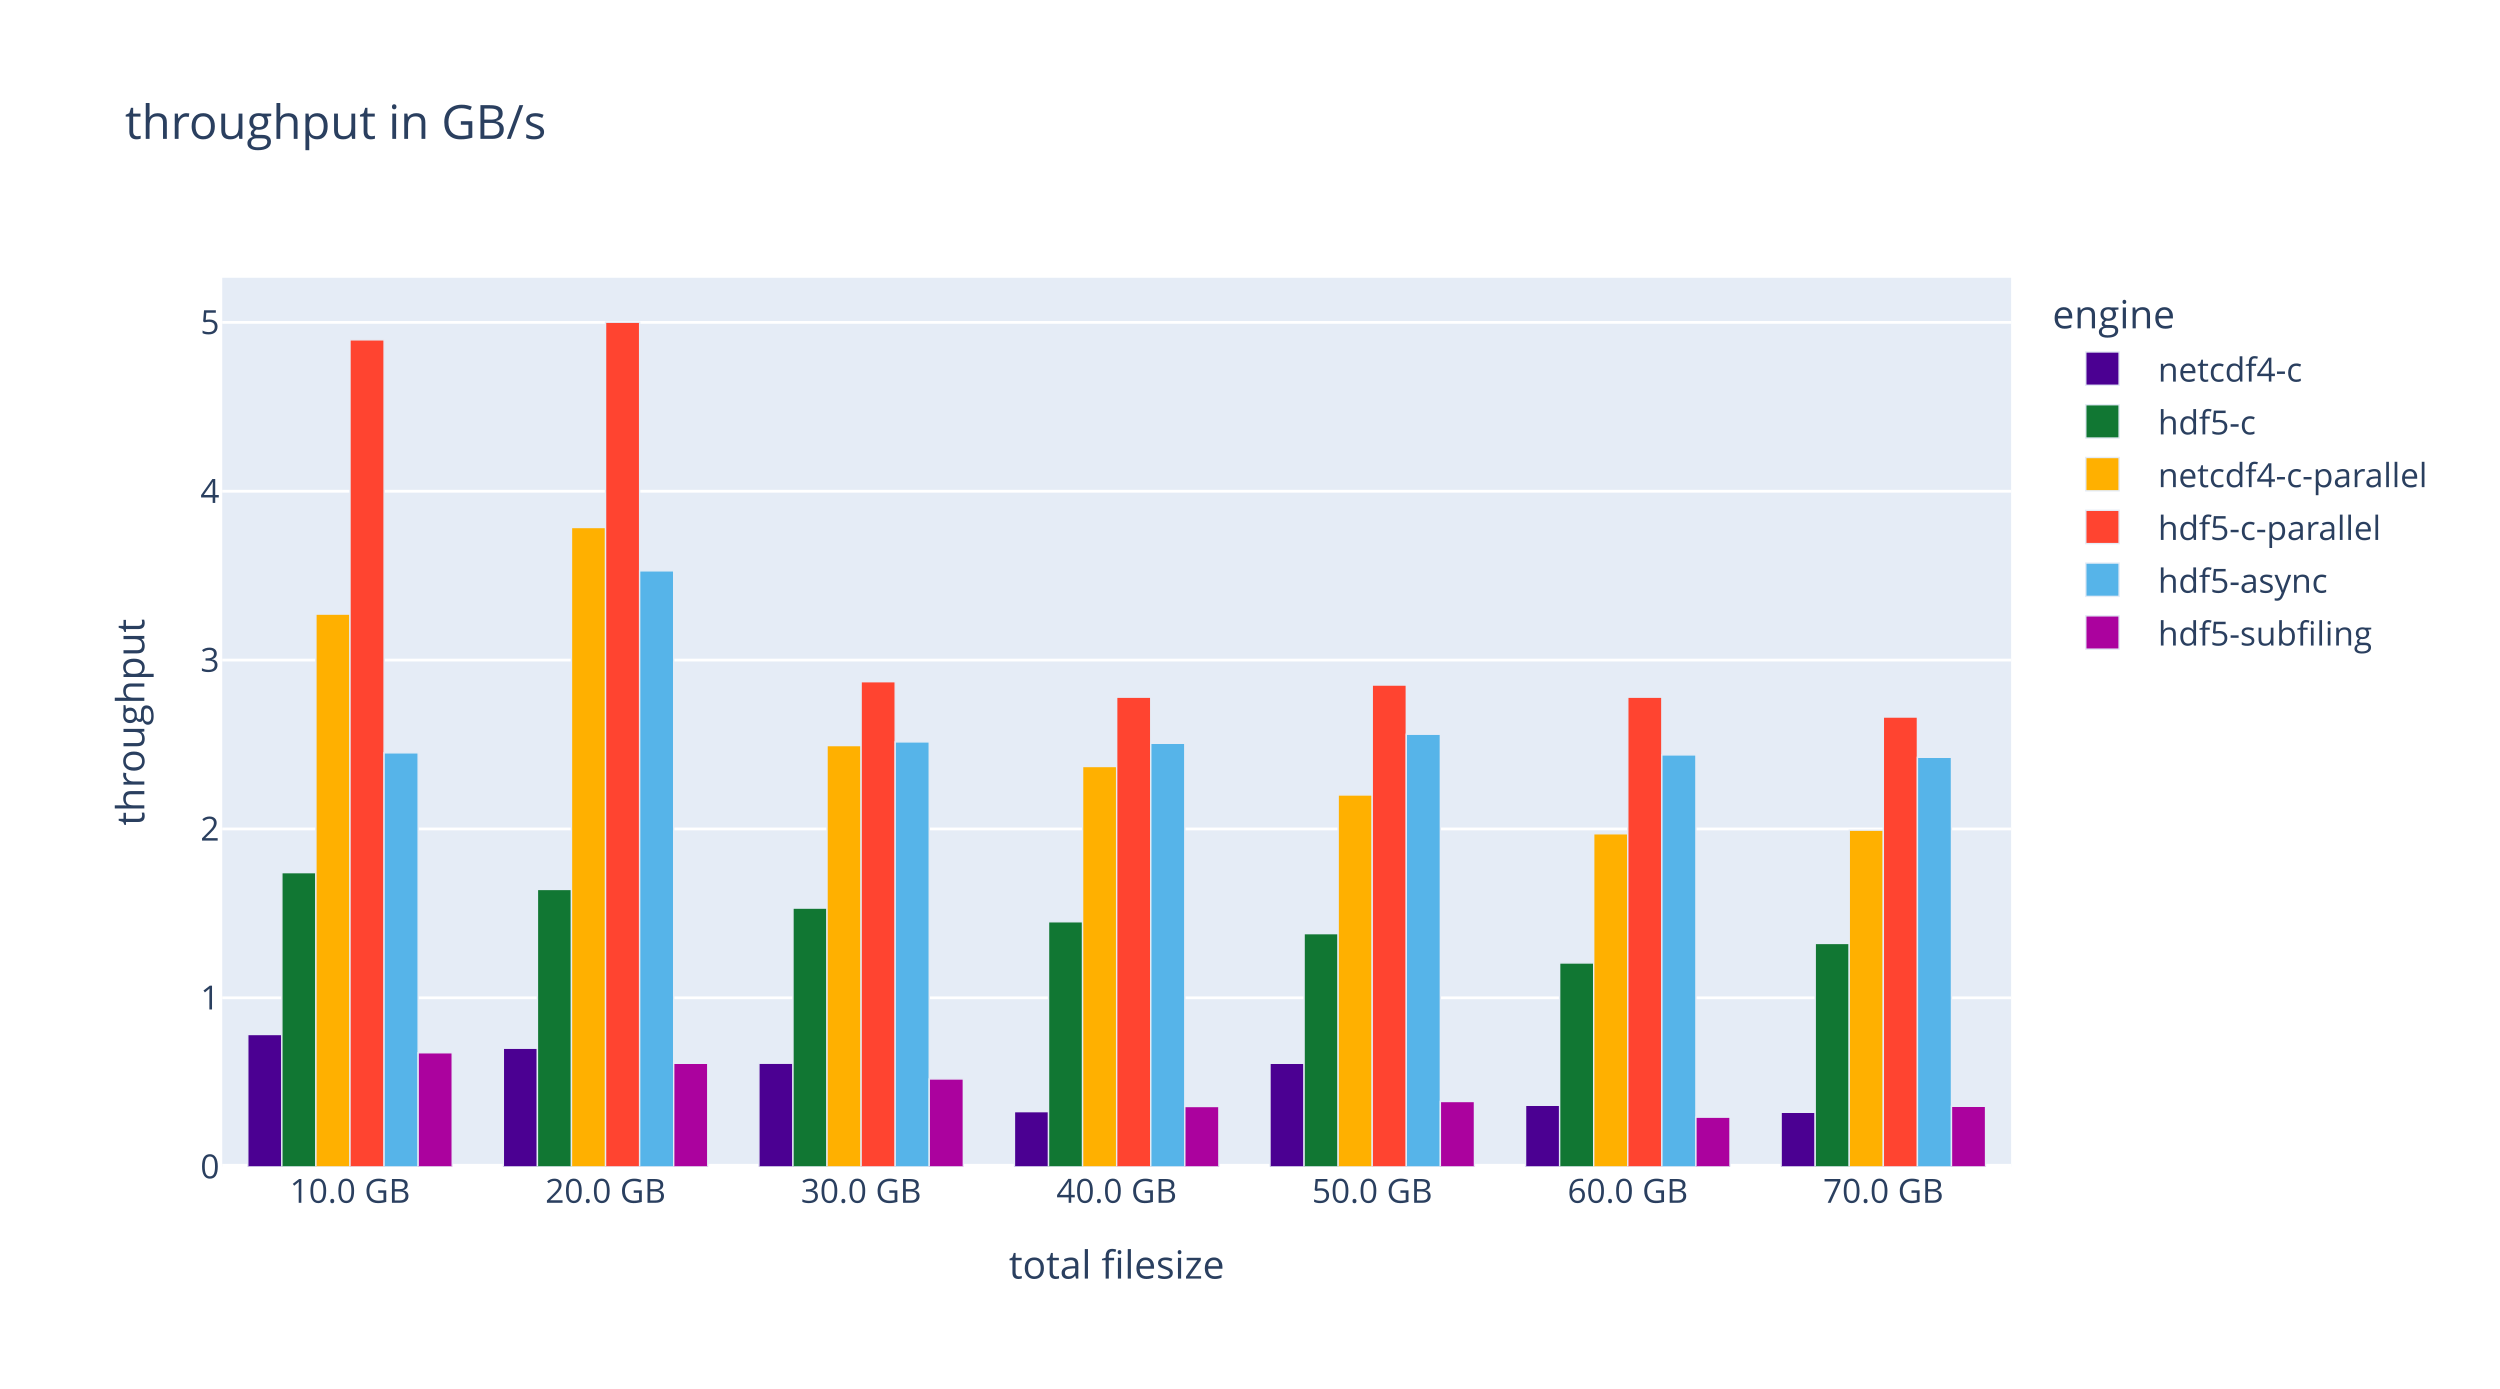
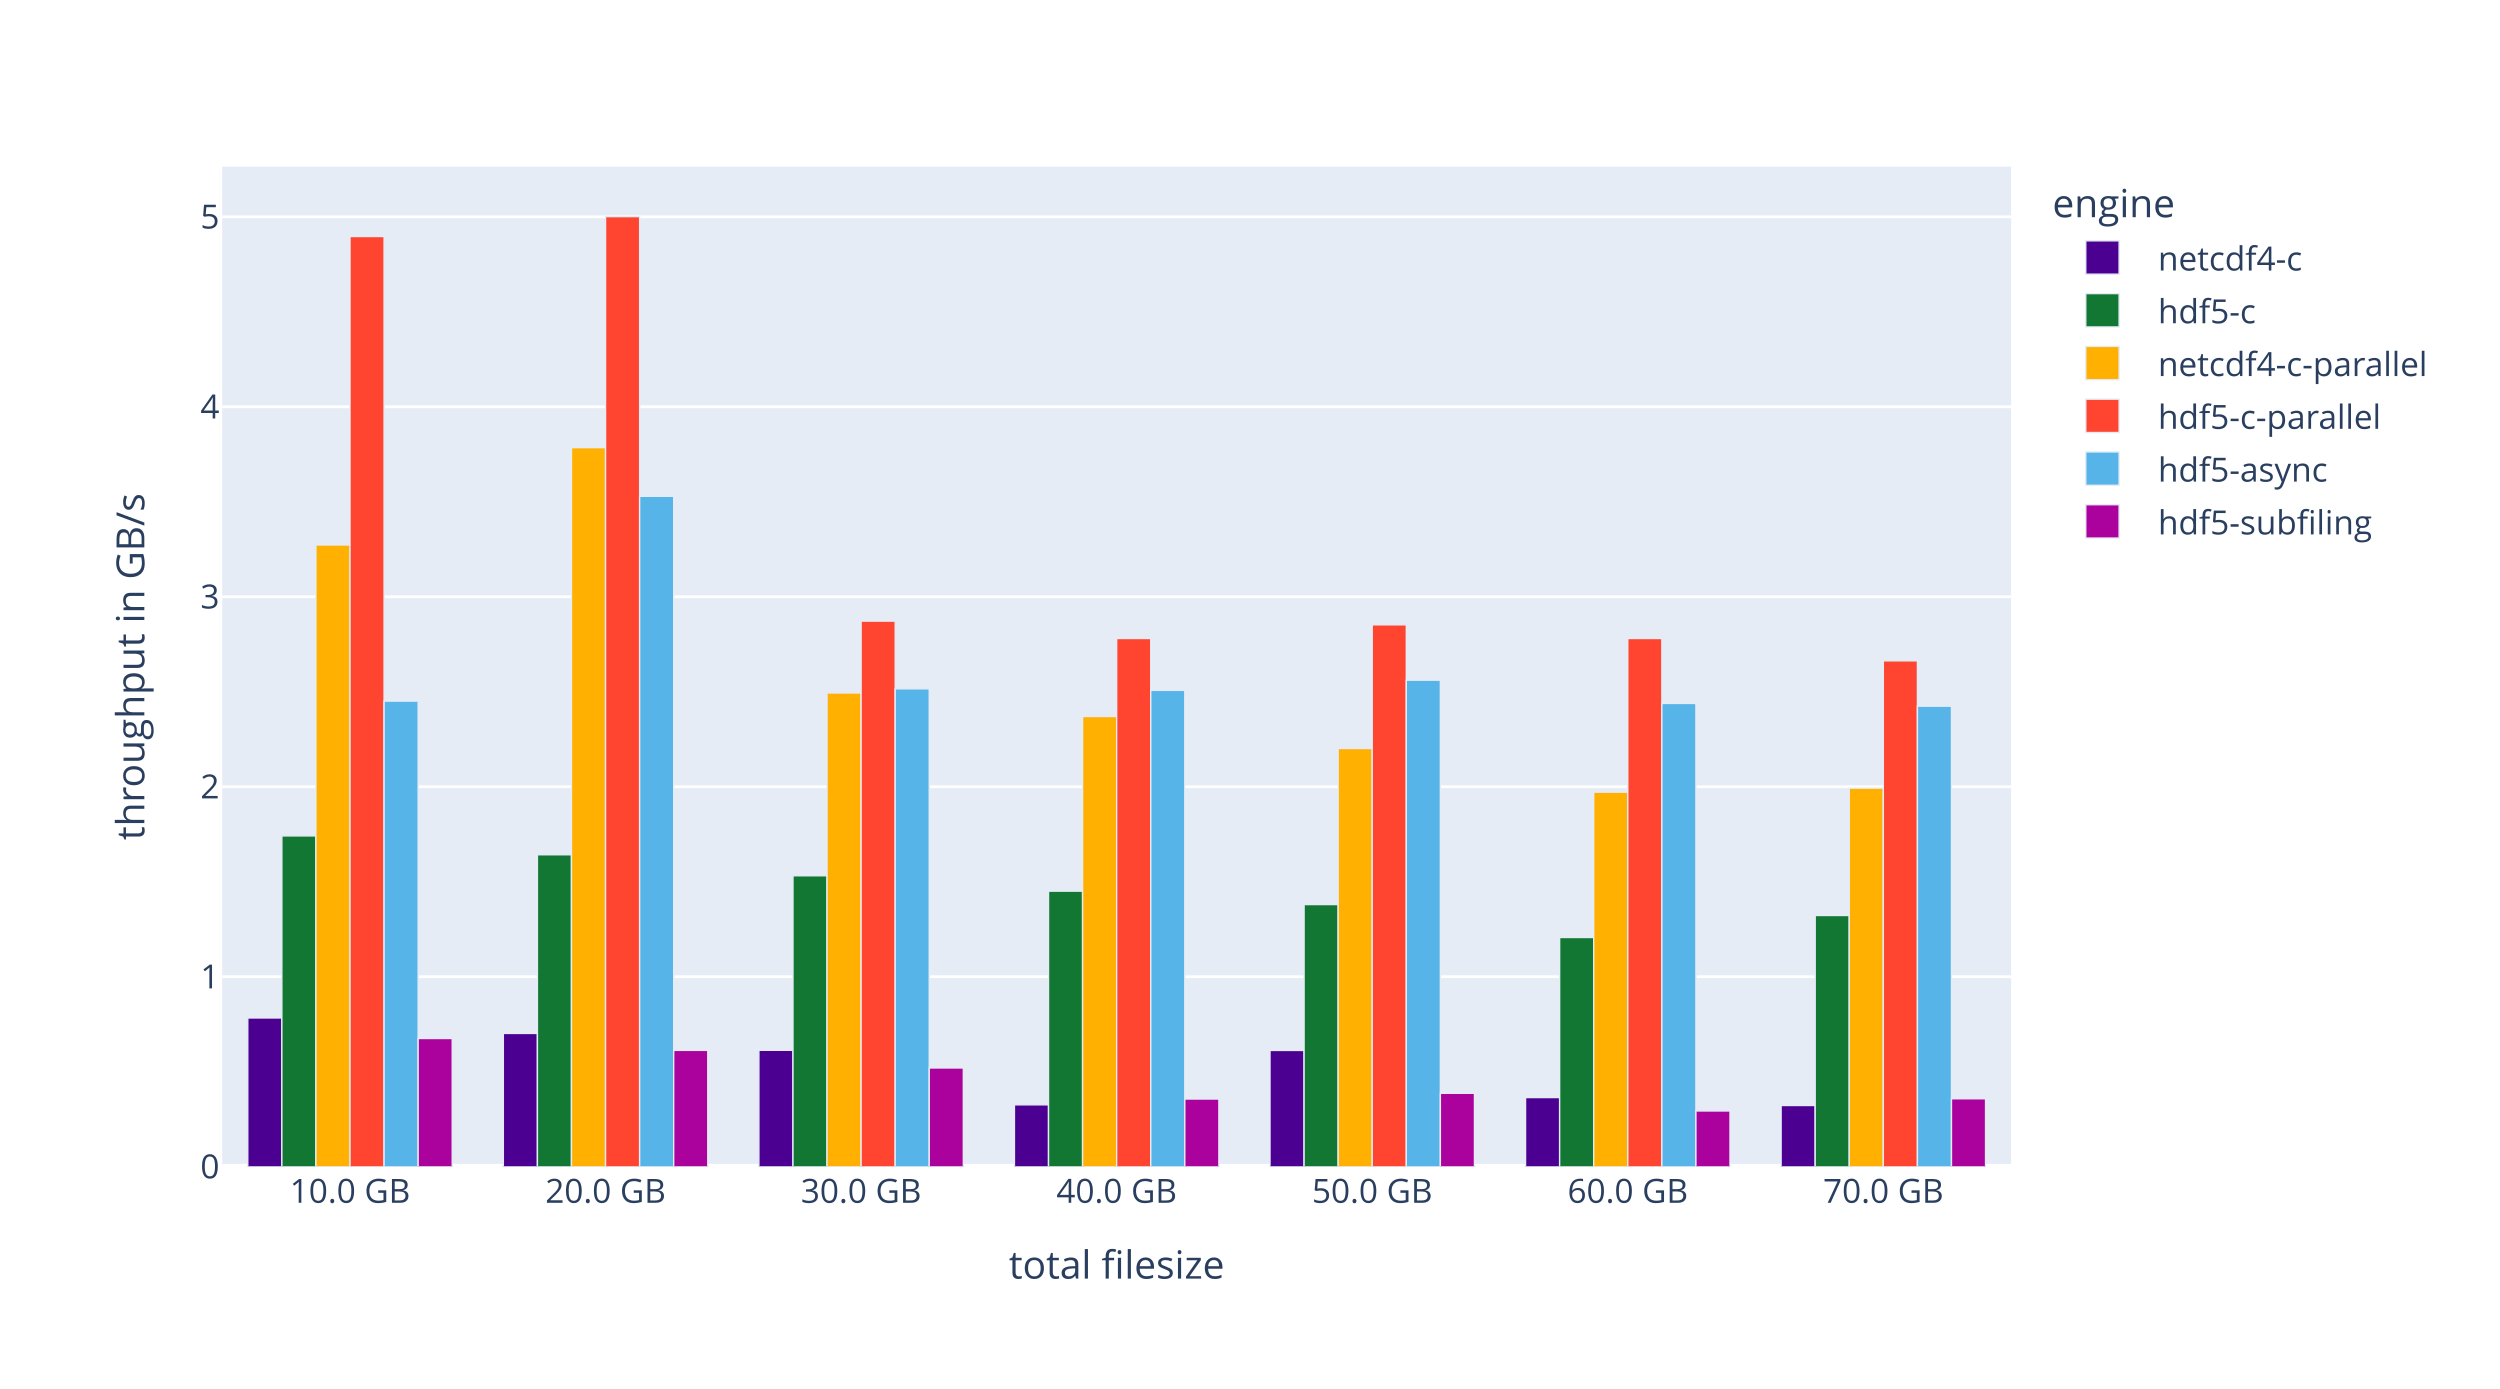
<svg xmlns="http://www.w3.org/2000/svg" class="main-svg" width="900" height="500" style="" viewBox="0 0 900 500">
  <rect x="0" y="0" width="900" height="500" style="fill: rgb(255, 255, 255); fill-opacity: 1;" />
-   <defs id="defs-0d712e">
+   <defs id="defs-97777e">
    <g class="clips">
-       <clipPath id="clip0d712exyplot" class="plotclip">
-         <rect width="644" height="320" />
+       <clipPath id="clip97777exyplot" class="plotclip">
+         <rect width="644" height="360" />
      </clipPath>
-       <clipPath class="axesclip" id="clip0d712ex">
+       <clipPath class="axesclip" id="clip97777ex">
        <rect x="80" y="0" width="644" height="500" />
      </clipPath>
-       <clipPath class="axesclip" id="clip0d712ey">
-         <rect x="0" y="100" width="900" height="320" />
+       <clipPath class="axesclip" id="clip97777ey">
+         <rect x="0" y="60" width="900" height="360" />
      </clipPath>
-       <clipPath class="axesclip" id="clip0d712exy">
-         <rect x="80" y="100" width="644" height="320" />
+       <clipPath class="axesclip" id="clip97777exy">
+         <rect x="80" y="60" width="644" height="360" />
      </clipPath>
    </g>
    <g class="gradients" />
    <g class="patterns" />
  </defs>
  <g class="bglayer">
-     <rect class="bg" x="80" y="100" width="644" height="320" style="fill: rgb(229, 236, 246); fill-opacity: 1; stroke-width: 0;" />
+     <rect class="bg" x="80" y="60" width="644" height="360" style="fill: rgb(229, 236, 246); fill-opacity: 1; stroke-width: 0;" />
  </g>
  <g class="layer-below">
    <g class="imagelayer" />
    <g class="shapelayer" />
  </g>
  <g class="cartesianlayer">
    <g class="subplot xy">
      <g class="layer-subplot">
        <g class="shapelayer" />
        <g class="imagelayer" />
      </g>
      <g class="minor-gridlayer">
        <g class="x" />
        <g class="y" />
      </g>
      <g class="gridlayer">
        <g class="x" />
        <g class="y">
-           <path class="ygrid crisp" transform="translate(0,359.21)" d="M80,0h644" style="stroke: rgb(255, 255, 255); stroke-opacity: 1; stroke-width: 1px;" />
-           <path class="ygrid crisp" transform="translate(0,298.42)" d="M80,0h644" style="stroke: rgb(255, 255, 255); stroke-opacity: 1; stroke-width: 1px;" />
-           <path class="ygrid crisp" transform="translate(0,237.63)" d="M80,0h644" style="stroke: rgb(255, 255, 255); stroke-opacity: 1; stroke-width: 1px;" />
-           <path class="ygrid crisp" transform="translate(0,176.85)" d="M80,0h644" style="stroke: rgb(255, 255, 255); stroke-opacity: 1; stroke-width: 1px;" />
-           <path class="ygrid crisp" transform="translate(0,116.06)" d="M80,0h644" style="stroke: rgb(255, 255, 255); stroke-opacity: 1; stroke-width: 1px;" />
+           <path class="ygrid crisp" transform="translate(0,351.61)" d="M80,0h644" style="stroke: rgb(255, 255, 255); stroke-opacity: 1; stroke-width: 1px;" />
+           <path class="ygrid crisp" transform="translate(0,283.23)" d="M80,0h644" style="stroke: rgb(255, 255, 255); stroke-opacity: 1; stroke-width: 1px;" />
+           <path class="ygrid crisp" transform="translate(0,214.84)" d="M80,0h644" style="stroke: rgb(255, 255, 255); stroke-opacity: 1; stroke-width: 1px;" />
+           <path class="ygrid crisp" transform="translate(0,146.45)" d="M80,0h644" style="stroke: rgb(255, 255, 255); stroke-opacity: 1; stroke-width: 1px;" />
+           <path class="ygrid crisp" transform="translate(0,78.06)" d="M80,0h644" style="stroke: rgb(255, 255, 255); stroke-opacity: 1; stroke-width: 1px;" />
        </g>
      </g>
      <g class="zerolinelayer">
        <path class="yzl zl crisp" transform="translate(0,420)" d="M80,0h644" style="stroke: rgb(255, 255, 255); stroke-opacity: 1; stroke-width: 2px;" />
      </g>
      <g class="layer-between">
        <g class="shapelayer" />
        <g class="imagelayer" />
      </g>
      <path class="xlines-below" />
      <path class="ylines-below" />
      <g class="overlines-below" />
      <g class="xaxislayer-below" />
      <g class="yaxislayer-below" />
      <g class="overaxes-below" />
      <g class="overplot">
-         <g class="xy" transform="translate(80,100)" clip-path="url(#clip0d712exyplot)">
+         <g class="xy" transform="translate(80,60)" clip-path="url(#clip97777exyplot)">
          <g class="barlayer mlayer">
            <g class="trace bars" style="opacity: 1;">
              <g class="points">
                <g class="point">
-                   <path d="M9.2,320V272.42H21.47V320Z" style="vector-effect: none; opacity: 1; stroke-width: 0.5px; fill: rgb(75, 0, 146); fill-opacity: 1; stroke: rgb(229, 236, 246); stroke-opacity: 1;" />
-                 </g>
-                 <g class="point">
-                   <path d="M101.2,320V277.37H113.47V320Z" style="vector-effect: none; opacity: 1; stroke-width: 0.5px; fill: rgb(75, 0, 146); fill-opacity: 1; stroke: rgb(229, 236, 246); stroke-opacity: 1;" />
-                 </g>
-                 <g class="point">
-                   <path d="M193.2,320V282.77H205.47V320Z" style="vector-effect: none; opacity: 1; stroke-width: 0.5px; fill: rgb(75, 0, 146); fill-opacity: 1; stroke: rgb(229, 236, 246); stroke-opacity: 1;" />
-                 </g>
-                 <g class="point">
-                   <path d="M285.2,320V300.2H297.47V320Z" style="vector-effect: none; opacity: 1; stroke-width: 0.5px; fill: rgb(75, 0, 146); fill-opacity: 1; stroke: rgb(229, 236, 246); stroke-opacity: 1;" />
-                 </g>
-                 <g class="point">
-                   <path d="M377.2,320V282.8H389.47V320Z" style="vector-effect: none; opacity: 1; stroke-width: 0.5px; fill: rgb(75, 0, 146); fill-opacity: 1; stroke: rgb(229, 236, 246); stroke-opacity: 1;" />
-                 </g>
-                 <g class="point">
-                   <path d="M469.2,320V297.9H481.47V320Z" style="vector-effect: none; opacity: 1; stroke-width: 0.5px; fill: rgb(75, 0, 146); fill-opacity: 1; stroke: rgb(229, 236, 246); stroke-opacity: 1;" />
-                 </g>
-                 <g class="point">
-                   <path d="M561.2,320V300.43H573.47V320Z" style="vector-effect: none; opacity: 1; stroke-width: 0.5px; fill: rgb(75, 0, 146); fill-opacity: 1; stroke: rgb(229, 236, 246); stroke-opacity: 1;" />
-                 </g>
-               </g>
-             </g>
-             <g class="trace bars" style="opacity: 1;">
-               <g class="points">
-                 <g class="point">
-                   <path d="M21.47,320V214.15H33.73V320Z" style="vector-effect: none; opacity: 1; stroke-width: 0.5px; fill: rgb(17, 119, 51); fill-opacity: 1; stroke: rgb(229, 236, 246); stroke-opacity: 1;" />
-                 </g>
-                 <g class="point">
-                   <path d="M113.47,320V220.2H125.73V320Z" style="vector-effect: none; opacity: 1; stroke-width: 0.5px; fill: rgb(17, 119, 51); fill-opacity: 1; stroke: rgb(229, 236, 246); stroke-opacity: 1;" />
-                 </g>
-                 <g class="point">
-                   <path d="M205.47,320V226.91H217.73V320Z" style="vector-effect: none; opacity: 1; stroke-width: 0.5px; fill: rgb(17, 119, 51); fill-opacity: 1; stroke: rgb(229, 236, 246); stroke-opacity: 1;" />
-                 </g>
-                 <g class="point">
-                   <path d="M297.47,320V231.83H309.73V320Z" style="vector-effect: none; opacity: 1; stroke-width: 0.5px; fill: rgb(17, 119, 51); fill-opacity: 1; stroke: rgb(229, 236, 246); stroke-opacity: 1;" />
-                 </g>
-                 <g class="point">
-                   <path d="M389.47,320V236.12H401.73V320Z" style="vector-effect: none; opacity: 1; stroke-width: 0.5px; fill: rgb(17, 119, 51); fill-opacity: 1; stroke: rgb(229, 236, 246); stroke-opacity: 1;" />
-                 </g>
-                 <g class="point">
-                   <path d="M481.47,320V246.66H493.73V320Z" style="vector-effect: none; opacity: 1; stroke-width: 0.5px; fill: rgb(17, 119, 51); fill-opacity: 1; stroke: rgb(229, 236, 246); stroke-opacity: 1;" />
-                 </g>
-                 <g class="point">
-                   <path d="M573.47,320V239.63H585.73V320Z" style="vector-effect: none; opacity: 1; stroke-width: 0.5px; fill: rgb(17, 119, 51); fill-opacity: 1; stroke: rgb(229, 236, 246); stroke-opacity: 1;" />
-                 </g>
-               </g>
-             </g>
-             <g class="trace bars" style="opacity: 1;">
-               <g class="points">
-                 <g class="point">
-                   <path d="M33.73,320V121.07H46V320Z" style="vector-effect: none; opacity: 1; stroke-width: 0.5px; fill: rgb(255, 176, 0); fill-opacity: 1; stroke: rgb(229, 236, 246); stroke-opacity: 1;" />
-                 </g>
-                 <g class="point">
-                   <path d="M125.73,320V89.91H138V320Z" style="vector-effect: none; opacity: 1; stroke-width: 0.5px; fill: rgb(255, 176, 0); fill-opacity: 1; stroke: rgb(229, 236, 246); stroke-opacity: 1;" />
-                 </g>
-                 <g class="point">
-                   <path d="M217.73,320V168.41H230V320Z" style="vector-effect: none; opacity: 1; stroke-width: 0.5px; fill: rgb(255, 176, 0); fill-opacity: 1; stroke: rgb(229, 236, 246); stroke-opacity: 1;" />
-                 </g>
-                 <g class="point">
-                   <path d="M309.73,320V175.94H322V320Z" style="vector-effect: none; opacity: 1; stroke-width: 0.5px; fill: rgb(255, 176, 0); fill-opacity: 1; stroke: rgb(229, 236, 246); stroke-opacity: 1;" />
-                 </g>
-                 <g class="point">
-                   <path d="M401.73,320V186.18H414V320Z" style="vector-effect: none; opacity: 1; stroke-width: 0.5px; fill: rgb(255, 176, 0); fill-opacity: 1; stroke: rgb(229, 236, 246); stroke-opacity: 1;" />
-                 </g>
-                 <g class="point">
-                   <path d="M493.73,320V200.15H506V320Z" style="vector-effect: none; opacity: 1; stroke-width: 0.5px; fill: rgb(255, 176, 0); fill-opacity: 1; stroke: rgb(229, 236, 246); stroke-opacity: 1;" />
-                 </g>
-                 <g class="point">
-                   <path d="M585.73,320V198.87H598V320Z" style="vector-effect: none; opacity: 1; stroke-width: 0.5px; fill: rgb(255, 176, 0); fill-opacity: 1; stroke: rgb(229, 236, 246); stroke-opacity: 1;" />
-                 </g>
-               </g>
-             </g>
-             <g class="trace bars" style="opacity: 1;">
-               <g class="points">
-                 <g class="point">
-                   <path d="M46,320V22.33H58.27V320Z" style="vector-effect: none; opacity: 1; stroke-width: 0.5px; fill: rgb(255, 68, 48); fill-opacity: 1; stroke: rgb(229, 236, 246); stroke-opacity: 1;" />
-                 </g>
-                 <g class="point">
-                   <path d="M138,320V16H150.27V320Z" style="vector-effect: none; opacity: 1; stroke-width: 0.5px; fill: rgb(255, 68, 48); fill-opacity: 1; stroke: rgb(229, 236, 246); stroke-opacity: 1;" />
-                 </g>
-                 <g class="point">
-                   <path d="M230,320V145.42H242.27V320Z" style="vector-effect: none; opacity: 1; stroke-width: 0.5px; fill: rgb(255, 68, 48); fill-opacity: 1; stroke: rgb(229, 236, 246); stroke-opacity: 1;" />
-                 </g>
-                 <g class="point">
-                   <path d="M322,320V150.99H334.27V320Z" style="vector-effect: none; opacity: 1; stroke-width: 0.5px; fill: rgb(255, 68, 48); fill-opacity: 1; stroke: rgb(229, 236, 246); stroke-opacity: 1;" />
-                 </g>
-                 <g class="point">
-                   <path d="M414,320V146.62H426.27V320Z" style="vector-effect: none; opacity: 1; stroke-width: 0.5px; fill: rgb(255, 68, 48); fill-opacity: 1; stroke: rgb(229, 236, 246); stroke-opacity: 1;" />
-                 </g>
-                 <g class="point">
-                   <path d="M506,320V150.99H518.27V320Z" style="vector-effect: none; opacity: 1; stroke-width: 0.5px; fill: rgb(255, 68, 48); fill-opacity: 1; stroke: rgb(229, 236, 246); stroke-opacity: 1;" />
-                 </g>
-                 <g class="point">
-                   <path d="M598,320V158.13H610.27V320Z" style="vector-effect: none; opacity: 1; stroke-width: 0.5px; fill: rgb(255, 68, 48); fill-opacity: 1; stroke: rgb(229, 236, 246); stroke-opacity: 1;" />
-                 </g>
-               </g>
-             </g>
-             <g class="trace bars" style="opacity: 1;">
-               <g class="points">
-                 <g class="point">
-                   <path d="M58.27,320V171.01H70.53V320Z" style="vector-effect: none; opacity: 1; stroke-width: 0.5px; fill: rgb(86, 180, 233); fill-opacity: 1; stroke: rgb(229, 236, 246); stroke-opacity: 1;" />
-                 </g>
-                 <g class="point">
-                   <path d="M150.27,320V105.5H162.53V320Z" style="vector-effect: none; opacity: 1; stroke-width: 0.5px; fill: rgb(86, 180, 233); fill-opacity: 1; stroke: rgb(229, 236, 246); stroke-opacity: 1;" />
-                 </g>
-                 <g class="point">
-                   <path d="M242.27,320V167.09H254.53V320Z" style="vector-effect: none; opacity: 1; stroke-width: 0.5px; fill: rgb(86, 180, 233); fill-opacity: 1; stroke: rgb(229, 236, 246); stroke-opacity: 1;" />
-                 </g>
-                 <g class="point">
-                   <path d="M334.27,320V167.59H346.53V320Z" style="vector-effect: none; opacity: 1; stroke-width: 0.5px; fill: rgb(86, 180, 233); fill-opacity: 1; stroke: rgb(229, 236, 246); stroke-opacity: 1;" />
-                 </g>
-                 <g class="point">
-                   <path d="M426.27,320V164.33H438.53V320Z" style="vector-effect: none; opacity: 1; stroke-width: 0.5px; fill: rgb(86, 180, 233); fill-opacity: 1; stroke: rgb(229, 236, 246); stroke-opacity: 1;" />
-                 </g>
-                 <g class="point">
-                   <path d="M518.27,320V171.77H530.53V320Z" style="vector-effect: none; opacity: 1; stroke-width: 0.5px; fill: rgb(86, 180, 233); fill-opacity: 1; stroke: rgb(229, 236, 246); stroke-opacity: 1;" />
-                 </g>
-                 <g class="point">
-                   <path d="M610.27,320V172.64H622.53V320Z" style="vector-effect: none; opacity: 1; stroke-width: 0.5px; fill: rgb(86, 180, 233); fill-opacity: 1; stroke: rgb(229, 236, 246); stroke-opacity: 1;" />
-                 </g>
-               </g>
-             </g>
-             <g class="trace bars" style="opacity: 1;">
-               <g class="points">
-                 <g class="point">
-                   <path d="M70.53,320V278.99H82.8V320Z" style="vector-effect: none; opacity: 1; stroke-width: 0.5px; fill: rgb(171, 2, 158); fill-opacity: 1; stroke: rgb(229, 236, 246); stroke-opacity: 1;" />
-                 </g>
-                 <g class="point">
-                   <path d="M162.53,320V282.78H174.8V320Z" style="vector-effect: none; opacity: 1; stroke-width: 0.5px; fill: rgb(171, 2, 158); fill-opacity: 1; stroke: rgb(229, 236, 246); stroke-opacity: 1;" />
-                 </g>
-                 <g class="point">
-                   <path d="M254.53,320V288.42H266.8V320Z" style="vector-effect: none; opacity: 1; stroke-width: 0.5px; fill: rgb(171, 2, 158); fill-opacity: 1; stroke: rgb(229, 236, 246); stroke-opacity: 1;" />
-                 </g>
-                 <g class="point">
-                   <path d="M346.53,320V298.35H358.8V320Z" style="vector-effect: none; opacity: 1; stroke-width: 0.5px; fill: rgb(171, 2, 158); fill-opacity: 1; stroke: rgb(229, 236, 246); stroke-opacity: 1;" />
-                 </g>
-                 <g class="point">
-                   <path d="M438.53,320V296.54H450.8V320Z" style="vector-effect: none; opacity: 1; stroke-width: 0.5px; fill: rgb(171, 2, 158); fill-opacity: 1; stroke: rgb(229, 236, 246); stroke-opacity: 1;" />
-                 </g>
-                 <g class="point">
-                   <path d="M530.53,320V302.17H542.8V320Z" style="vector-effect: none; opacity: 1; stroke-width: 0.5px; fill: rgb(171, 2, 158); fill-opacity: 1; stroke: rgb(229, 236, 246); stroke-opacity: 1;" />
-                 </g>
-                 <g class="point">
-                   <path d="M622.53,320V298.27H634.8V320Z" style="vector-effect: none; opacity: 1; stroke-width: 0.5px; fill: rgb(171, 2, 158); fill-opacity: 1; stroke: rgb(229, 236, 246); stroke-opacity: 1;" />
+                   <path d="M9.2,360V306.47H21.47V360Z" style="vector-effect: none; opacity: 1; stroke-width: 0.5px; fill: rgb(75, 0, 146); fill-opacity: 1; stroke: rgb(229, 236, 246); stroke-opacity: 1;" />
+                 </g>
+                 <g class="point">
+                   <path d="M101.2,360V312.04H113.47V360Z" style="vector-effect: none; opacity: 1; stroke-width: 0.5px; fill: rgb(75, 0, 146); fill-opacity: 1; stroke: rgb(229, 236, 246); stroke-opacity: 1;" />
+                 </g>
+                 <g class="point">
+                   <path d="M193.2,360V318.12H205.47V360Z" style="vector-effect: none; opacity: 1; stroke-width: 0.5px; fill: rgb(75, 0, 146); fill-opacity: 1; stroke: rgb(229, 236, 246); stroke-opacity: 1;" />
+                 </g>
+                 <g class="point">
+                   <path d="M285.2,360V337.73H297.47V360Z" style="vector-effect: none; opacity: 1; stroke-width: 0.5px; fill: rgb(75, 0, 146); fill-opacity: 1; stroke: rgb(229, 236, 246); stroke-opacity: 1;" />
+                 </g>
+                 <g class="point">
+                   <path d="M377.2,360V318.15H389.47V360Z" style="vector-effect: none; opacity: 1; stroke-width: 0.5px; fill: rgb(75, 0, 146); fill-opacity: 1; stroke: rgb(229, 236, 246); stroke-opacity: 1;" />
+                 </g>
+                 <g class="point">
+                   <path d="M469.2,360V335.13H481.47V360Z" style="vector-effect: none; opacity: 1; stroke-width: 0.5px; fill: rgb(75, 0, 146); fill-opacity: 1; stroke: rgb(229, 236, 246); stroke-opacity: 1;" />
+                 </g>
+                 <g class="point">
+                   <path d="M561.2,360V337.99H573.47V360Z" style="vector-effect: none; opacity: 1; stroke-width: 0.5px; fill: rgb(75, 0, 146); fill-opacity: 1; stroke: rgb(229, 236, 246); stroke-opacity: 1;" />
+                 </g>
+               </g>
+             </g>
+             <g class="trace bars" style="opacity: 1;">
+               <g class="points">
+                 <g class="point">
+                   <path d="M21.47,360V240.92H33.73V360Z" style="vector-effect: none; opacity: 1; stroke-width: 0.5px; fill: rgb(17, 119, 51); fill-opacity: 1; stroke: rgb(229, 236, 246); stroke-opacity: 1;" />
+                 </g>
+                 <g class="point">
+                   <path d="M113.47,360V247.72H125.73V360Z" style="vector-effect: none; opacity: 1; stroke-width: 0.5px; fill: rgb(17, 119, 51); fill-opacity: 1; stroke: rgb(229, 236, 246); stroke-opacity: 1;" />
+                 </g>
+                 <g class="point">
+                   <path d="M205.47,360V255.27H217.73V360Z" style="vector-effect: none; opacity: 1; stroke-width: 0.5px; fill: rgb(17, 119, 51); fill-opacity: 1; stroke: rgb(229, 236, 246); stroke-opacity: 1;" />
+                 </g>
+                 <g class="point">
+                   <path d="M297.47,360V260.81H309.73V360Z" style="vector-effect: none; opacity: 1; stroke-width: 0.5px; fill: rgb(17, 119, 51); fill-opacity: 1; stroke: rgb(229, 236, 246); stroke-opacity: 1;" />
+                 </g>
+                 <g class="point">
+                   <path d="M389.47,360V265.64H401.73V360Z" style="vector-effect: none; opacity: 1; stroke-width: 0.5px; fill: rgb(17, 119, 51); fill-opacity: 1; stroke: rgb(229, 236, 246); stroke-opacity: 1;" />
+                 </g>
+                 <g class="point">
+                   <path d="M481.47,360V277.49H493.73V360Z" style="vector-effect: none; opacity: 1; stroke-width: 0.5px; fill: rgb(17, 119, 51); fill-opacity: 1; stroke: rgb(229, 236, 246); stroke-opacity: 1;" />
+                 </g>
+                 <g class="point">
+                   <path d="M573.47,360V269.58H585.73V360Z" style="vector-effect: none; opacity: 1; stroke-width: 0.5px; fill: rgb(17, 119, 51); fill-opacity: 1; stroke: rgb(229, 236, 246); stroke-opacity: 1;" />
+                 </g>
+               </g>
+             </g>
+             <g class="trace bars" style="opacity: 1;">
+               <g class="points">
+                 <g class="point">
+                   <path d="M33.73,360V136.2H46V360Z" style="vector-effect: none; opacity: 1; stroke-width: 0.5px; fill: rgb(255, 176, 0); fill-opacity: 1; stroke: rgb(229, 236, 246); stroke-opacity: 1;" />
+                 </g>
+                 <g class="point">
+                   <path d="M125.73,360V101.15H138V360Z" style="vector-effect: none; opacity: 1; stroke-width: 0.5px; fill: rgb(255, 176, 0); fill-opacity: 1; stroke: rgb(229, 236, 246); stroke-opacity: 1;" />
+                 </g>
+                 <g class="point">
+                   <path d="M217.73,360V189.46H230V360Z" style="vector-effect: none; opacity: 1; stroke-width: 0.5px; fill: rgb(255, 176, 0); fill-opacity: 1; stroke: rgb(229, 236, 246); stroke-opacity: 1;" />
+                 </g>
+                 <g class="point">
+                   <path d="M309.73,360V197.93H322V360Z" style="vector-effect: none; opacity: 1; stroke-width: 0.5px; fill: rgb(255, 176, 0); fill-opacity: 1; stroke: rgb(229, 236, 246); stroke-opacity: 1;" />
+                 </g>
+                 <g class="point">
+                   <path d="M401.73,360V209.45H414V360Z" style="vector-effect: none; opacity: 1; stroke-width: 0.5px; fill: rgb(255, 176, 0); fill-opacity: 1; stroke: rgb(229, 236, 246); stroke-opacity: 1;" />
+                 </g>
+                 <g class="point">
+                   <path d="M493.73,360V225.17H506V360Z" style="vector-effect: none; opacity: 1; stroke-width: 0.5px; fill: rgb(255, 176, 0); fill-opacity: 1; stroke: rgb(229, 236, 246); stroke-opacity: 1;" />
+                 </g>
+                 <g class="point">
+                   <path d="M585.73,360V223.73H598V360Z" style="vector-effect: none; opacity: 1; stroke-width: 0.5px; fill: rgb(255, 176, 0); fill-opacity: 1; stroke: rgb(229, 236, 246); stroke-opacity: 1;" />
+                 </g>
+               </g>
+             </g>
+             <g class="trace bars" style="opacity: 1;">
+               <g class="points">
+                 <g class="point">
+                   <path d="M46,360V25.13H58.27V360Z" style="vector-effect: none; opacity: 1; stroke-width: 0.5px; fill: rgb(255, 68, 48); fill-opacity: 1; stroke: rgb(229, 236, 246); stroke-opacity: 1;" />
+                 </g>
+                 <g class="point">
+                   <path d="M138,360V18H150.27V360Z" style="vector-effect: none; opacity: 1; stroke-width: 0.5px; fill: rgb(255, 68, 48); fill-opacity: 1; stroke: rgb(229, 236, 246); stroke-opacity: 1;" />
+                 </g>
+                 <g class="point">
+                   <path d="M230,360V163.6H242.27V360Z" style="vector-effect: none; opacity: 1; stroke-width: 0.5px; fill: rgb(255, 68, 48); fill-opacity: 1; stroke: rgb(229, 236, 246); stroke-opacity: 1;" />
+                 </g>
+                 <g class="point">
+                   <path d="M322,360V169.87H334.27V360Z" style="vector-effect: none; opacity: 1; stroke-width: 0.5px; fill: rgb(255, 68, 48); fill-opacity: 1; stroke: rgb(229, 236, 246); stroke-opacity: 1;" />
+                 </g>
+                 <g class="point">
+                   <path d="M414,360V164.95H426.27V360Z" style="vector-effect: none; opacity: 1; stroke-width: 0.5px; fill: rgb(255, 68, 48); fill-opacity: 1; stroke: rgb(229, 236, 246); stroke-opacity: 1;" />
+                 </g>
+                 <g class="point">
+                   <path d="M506,360V169.87H518.27V360Z" style="vector-effect: none; opacity: 1; stroke-width: 0.5px; fill: rgb(255, 68, 48); fill-opacity: 1; stroke: rgb(229, 236, 246); stroke-opacity: 1;" />
+                 </g>
+                 <g class="point">
+                   <path d="M598,360V177.9H610.27V360Z" style="vector-effect: none; opacity: 1; stroke-width: 0.5px; fill: rgb(255, 68, 48); fill-opacity: 1; stroke: rgb(229, 236, 246); stroke-opacity: 1;" />
+                 </g>
+               </g>
+             </g>
+             <g class="trace bars" style="opacity: 1;">
+               <g class="points">
+                 <g class="point">
+                   <path d="M58.27,360V192.39H70.53V360Z" style="vector-effect: none; opacity: 1; stroke-width: 0.5px; fill: rgb(86, 180, 233); fill-opacity: 1; stroke: rgb(229, 236, 246); stroke-opacity: 1;" />
+                 </g>
+                 <g class="point">
+                   <path d="M150.27,360V118.68H162.53V360Z" style="vector-effect: none; opacity: 1; stroke-width: 0.5px; fill: rgb(86, 180, 233); fill-opacity: 1; stroke: rgb(229, 236, 246); stroke-opacity: 1;" />
+                 </g>
+                 <g class="point">
+                   <path d="M242.27,360V187.98H254.53V360Z" style="vector-effect: none; opacity: 1; stroke-width: 0.5px; fill: rgb(86, 180, 233); fill-opacity: 1; stroke: rgb(229, 236, 246); stroke-opacity: 1;" />
+                 </g>
+                 <g class="point">
+                   <path d="M334.27,360V188.53H346.53V360Z" style="vector-effect: none; opacity: 1; stroke-width: 0.5px; fill: rgb(86, 180, 233); fill-opacity: 1; stroke: rgb(229, 236, 246); stroke-opacity: 1;" />
+                 </g>
+                 <g class="point">
+                   <path d="M426.27,360V184.87H438.53V360Z" style="vector-effect: none; opacity: 1; stroke-width: 0.5px; fill: rgb(86, 180, 233); fill-opacity: 1; stroke: rgb(229, 236, 246); stroke-opacity: 1;" />
+                 </g>
+                 <g class="point">
+                   <path d="M518.27,360V193.24H530.53V360Z" style="vector-effect: none; opacity: 1; stroke-width: 0.5px; fill: rgb(86, 180, 233); fill-opacity: 1; stroke: rgb(229, 236, 246); stroke-opacity: 1;" />
+                 </g>
+                 <g class="point">
+                   <path d="M610.27,360V194.22H622.53V360Z" style="vector-effect: none; opacity: 1; stroke-width: 0.5px; fill: rgb(86, 180, 233); fill-opacity: 1; stroke: rgb(229, 236, 246); stroke-opacity: 1;" />
+                 </g>
+               </g>
+             </g>
+             <g class="trace bars" style="opacity: 1;">
+               <g class="points">
+                 <g class="point">
+                   <path d="M70.53,360V313.86H82.8V360Z" style="vector-effect: none; opacity: 1; stroke-width: 0.5px; fill: rgb(171, 2, 158); fill-opacity: 1; stroke: rgb(229, 236, 246); stroke-opacity: 1;" />
+                 </g>
+                 <g class="point">
+                   <path d="M162.53,360V318.13H174.8V360Z" style="vector-effect: none; opacity: 1; stroke-width: 0.5px; fill: rgb(171, 2, 158); fill-opacity: 1; stroke: rgb(229, 236, 246); stroke-opacity: 1;" />
+                 </g>
+                 <g class="point">
+                   <path d="M254.53,360V324.48H266.8V360Z" style="vector-effect: none; opacity: 1; stroke-width: 0.5px; fill: rgb(171, 2, 158); fill-opacity: 1; stroke: rgb(229, 236, 246); stroke-opacity: 1;" />
+                 </g>
+                 <g class="point">
+                   <path d="M346.53,360V335.65H358.8V360Z" style="vector-effect: none; opacity: 1; stroke-width: 0.5px; fill: rgb(171, 2, 158); fill-opacity: 1; stroke: rgb(229, 236, 246); stroke-opacity: 1;" />
+                 </g>
+                 <g class="point">
+                   <path d="M438.53,360V333.6H450.8V360Z" style="vector-effect: none; opacity: 1; stroke-width: 0.5px; fill: rgb(171, 2, 158); fill-opacity: 1; stroke: rgb(229, 236, 246); stroke-opacity: 1;" />
+                 </g>
+                 <g class="point">
+                   <path d="M530.53,360V339.94H542.8V360Z" style="vector-effect: none; opacity: 1; stroke-width: 0.5px; fill: rgb(171, 2, 158); fill-opacity: 1; stroke: rgb(229, 236, 246); stroke-opacity: 1;" />
+                 </g>
+                 <g class="point">
+                   <path d="M622.53,360V335.56H634.8V360Z" style="vector-effect: none; opacity: 1; stroke-width: 0.5px; fill: rgb(171, 2, 158); fill-opacity: 1; stroke: rgb(229, 236, 246); stroke-opacity: 1;" />
                </g>
              </g>
            </g>
          </g>
        </g>
      </g>
      <path class="xlines-above crisp" d="M0,0" style="fill: none;" />
      <path class="ylines-above crisp" d="M0,0" style="fill: none;" />
      <g class="overlines-above" />
      <g class="xaxislayer-above">
        <g class="xtick">
          <text text-anchor="middle" x="0" y="433" transform="translate(126,0)" style="font-family: 'Open Sans', verdana, arial, sans-serif; font-size: 12px; fill: rgb(42, 63, 95); fill-opacity: 1; white-space: pre; opacity: 1;">10.0 GB</text>
        </g>
        <g class="xtick">
          <text text-anchor="middle" x="0" y="433" transform="translate(218,0)" style="font-family: 'Open Sans', verdana, arial, sans-serif; font-size: 12px; fill: rgb(42, 63, 95); fill-opacity: 1; white-space: pre; opacity: 1;">20.0 GB</text>
        </g>
        <g class="xtick">
          <text text-anchor="middle" x="0" y="433" transform="translate(310,0)" style="font-family: 'Open Sans', verdana, arial, sans-serif; font-size: 12px; fill: rgb(42, 63, 95); fill-opacity: 1; white-space: pre; opacity: 1;">30.0 GB</text>
        </g>
        <g class="xtick">
          <text text-anchor="middle" x="0" y="433" transform="translate(402,0)" style="font-family: 'Open Sans', verdana, arial, sans-serif; font-size: 12px; fill: rgb(42, 63, 95); fill-opacity: 1; white-space: pre; opacity: 1;">40.0 GB</text>
        </g>
        <g class="xtick">
          <text text-anchor="middle" x="0" y="433" transform="translate(494,0)" style="font-family: 'Open Sans', verdana, arial, sans-serif; font-size: 12px; fill: rgb(42, 63, 95); fill-opacity: 1; white-space: pre; opacity: 1;">50.0 GB</text>
        </g>
        <g class="xtick">
          <text text-anchor="middle" x="0" y="433" transform="translate(586,0)" style="font-family: 'Open Sans', verdana, arial, sans-serif; font-size: 12px; fill: rgb(42, 63, 95); fill-opacity: 1; white-space: pre; opacity: 1;">60.0 GB</text>
        </g>
        <g class="xtick">
          <text text-anchor="middle" x="0" y="433" transform="translate(678,0)" style="font-family: 'Open Sans', verdana, arial, sans-serif; font-size: 12px; fill: rgb(42, 63, 95); fill-opacity: 1; white-space: pre; opacity: 1;">70.0 GB</text>
        </g>
      </g>
      <g class="yaxislayer-above">
        <g class="ytick">
          <text text-anchor="end" x="79" y="4.2" transform="translate(0,420)" style="font-family: 'Open Sans', verdana, arial, sans-serif; font-size: 12px; fill: rgb(42, 63, 95); fill-opacity: 1; white-space: pre; opacity: 1;">0</text>
        </g>
        <g class="ytick">
-           <text text-anchor="end" x="79" y="4.2" style="font-family: 'Open Sans', verdana, arial, sans-serif; font-size: 12px; fill: rgb(42, 63, 95); fill-opacity: 1; white-space: pre; opacity: 1;" transform="translate(0,359.21)">1</text>
-         </g>
-         <g class="ytick">
-           <text text-anchor="end" x="79" y="4.2" style="font-family: 'Open Sans', verdana, arial, sans-serif; font-size: 12px; fill: rgb(42, 63, 95); fill-opacity: 1; white-space: pre; opacity: 1;" transform="translate(0,298.42)">2</text>
-         </g>
-         <g class="ytick">
-           <text text-anchor="end" x="79" y="4.2" style="font-family: 'Open Sans', verdana, arial, sans-serif; font-size: 12px; fill: rgb(42, 63, 95); fill-opacity: 1; white-space: pre; opacity: 1;" transform="translate(0,237.63)">3</text>
-         </g>
-         <g class="ytick">
-           <text text-anchor="end" x="79" y="4.2" style="font-family: 'Open Sans', verdana, arial, sans-serif; font-size: 12px; fill: rgb(42, 63, 95); fill-opacity: 1; white-space: pre; opacity: 1;" transform="translate(0,176.85)">4</text>
-         </g>
-         <g class="ytick">
-           <text text-anchor="end" x="79" y="4.2" style="font-family: 'Open Sans', verdana, arial, sans-serif; font-size: 12px; fill: rgb(42, 63, 95); fill-opacity: 1; white-space: pre; opacity: 1;" transform="translate(0,116.06)">5</text>
+           <text text-anchor="end" x="79" y="4.2" style="font-family: 'Open Sans', verdana, arial, sans-serif; font-size: 12px; fill: rgb(42, 63, 95); fill-opacity: 1; white-space: pre; opacity: 1;" transform="translate(0,351.61)">1</text>
+         </g>
+         <g class="ytick">
+           <text text-anchor="end" x="79" y="4.2" style="font-family: 'Open Sans', verdana, arial, sans-serif; font-size: 12px; fill: rgb(42, 63, 95); fill-opacity: 1; white-space: pre; opacity: 1;" transform="translate(0,283.23)">2</text>
+         </g>
+         <g class="ytick">
+           <text text-anchor="end" x="79" y="4.2" style="font-family: 'Open Sans', verdana, arial, sans-serif; font-size: 12px; fill: rgb(42, 63, 95); fill-opacity: 1; white-space: pre; opacity: 1;" transform="translate(0,214.84)">3</text>
+         </g>
+         <g class="ytick">
+           <text text-anchor="end" x="79" y="4.2" style="font-family: 'Open Sans', verdana, arial, sans-serif; font-size: 12px; fill: rgb(42, 63, 95); fill-opacity: 1; white-space: pre; opacity: 1;" transform="translate(0,146.45)">4</text>
+         </g>
+         <g class="ytick">
+           <text text-anchor="end" x="79" y="4.2" style="font-family: 'Open Sans', verdana, arial, sans-serif; font-size: 12px; fill: rgb(42, 63, 95); fill-opacity: 1; white-space: pre; opacity: 1;" transform="translate(0,78.06)">5</text>
        </g>
      </g>
      <g class="overaxes-above" />
    </g>
  </g>
  <g class="polarlayer" />
  <g class="smithlayer" />
  <g class="ternarylayer" />
  <g class="geolayer" />
  <g class="funnelarealayer" />
  <g class="pielayer" />
  <g class="iciclelayer" />
  <g class="treemaplayer" />
  <g class="sunburstlayer" />
  <g class="glimages" />
-   <defs id="topdefs-0d712e">
+   <defs id="topdefs-97777e">
    <g class="clips" />
-     <clipPath id="legend0d712e">
+     <clipPath id="legend97777e">
      <rect width="151" height="143" x="0" y="0" />
    </clipPath>
  </defs>
  <g class="layer-above">
    <g class="imagelayer" />
    <g class="shapelayer" />
  </g>
  <g class="infolayer">
-     <g class="legend" pointer-events="all" transform="translate(736.88,100)">
+     <g class="legend" pointer-events="all" transform="translate(736.88,60)">
      <rect class="bg" shape-rendering="crispEdges" width="151" height="143" x="0" y="0" style="stroke: rgb(68, 68, 68); stroke-opacity: 1; fill: rgb(255, 255, 255); fill-opacity: 1; stroke-width: 0px;" />
-       <g class="scrollbox" transform="" clip-path="url(#legend0d712e)">
+       <g class="scrollbox" transform="" clip-path="url(#legend97777e)">
        <text class="legendtitletext" text-anchor="start" x="2" y="18.2" style="font-family: 'Open Sans', verdana, arial, sans-serif; font-size: 14px; fill: rgb(42, 63, 95); fill-opacity: 1; white-space: pre;">engine</text>
        <g class="groups" transform="">
          <g class="traces" transform="translate(0,32.7)" style="opacity: 1;">
            <text class="legendtext" text-anchor="start" x="40" y="4.68" style="font-family: 'Open Sans', verdana, arial, sans-serif; font-size: 12px; fill: rgb(42, 63, 95); fill-opacity: 1; white-space: pre;">netcdf4-c</text>
            <g class="layers" style="opacity: 1;">
              <g class="legendfill" />
              <g class="legendlines" />
              <g class="legendsymbols">
                <g class="legendpoints">
                  <path class="legendundefined" d="M6,6H-6V-6H6Z" transform="translate(20,0)" style="stroke-width: 0.5px; fill: rgb(75, 0, 146); fill-opacity: 1; stroke: rgb(229, 236, 246); stroke-opacity: 1;" />
                </g>
              </g>
            </g>
            <rect class="legendtoggle" x="0" y="-9.5" width="145.672" height="19" style="fill: rgb(0, 0, 0); fill-opacity: 0;" />
          </g>
        </g>
        <g class="groups" transform="">
          <g class="traces" transform="translate(0,51.7)" style="opacity: 1;">
            <text class="legendtext" text-anchor="start" x="40" y="4.68" style="font-family: 'Open Sans', verdana, arial, sans-serif; font-size: 12px; fill: rgb(42, 63, 95); fill-opacity: 1; white-space: pre;">hdf5-c</text>
            <g class="layers" style="opacity: 1;">
              <g class="legendfill" />
              <g class="legendlines" />
              <g class="legendsymbols">
                <g class="legendpoints">
                  <path class="legendundefined" d="M6,6H-6V-6H6Z" transform="translate(20,0)" style="stroke-width: 0.5px; fill: rgb(17, 119, 51); fill-opacity: 1; stroke: rgb(229, 236, 246); stroke-opacity: 1;" />
                </g>
              </g>
            </g>
            <rect class="legendtoggle" x="0" y="-9.5" width="145.672" height="19" style="fill: rgb(0, 0, 0); fill-opacity: 0;" />
          </g>
        </g>
        <g class="groups" transform="">
          <g class="traces" transform="translate(0,70.7)" style="opacity: 1;">
            <text class="legendtext" text-anchor="start" x="40" y="4.68" style="font-family: 'Open Sans', verdana, arial, sans-serif; font-size: 12px; fill: rgb(42, 63, 95); fill-opacity: 1; white-space: pre;">netcdf4-c-parallel</text>
            <g class="layers" style="opacity: 1;">
              <g class="legendfill" />
              <g class="legendlines" />
              <g class="legendsymbols">
                <g class="legendpoints">
                  <path class="legendundefined" d="M6,6H-6V-6H6Z" transform="translate(20,0)" style="stroke-width: 0.5px; fill: rgb(255, 176, 0); fill-opacity: 1; stroke: rgb(229, 236, 246); stroke-opacity: 1;" />
                </g>
              </g>
            </g>
            <rect class="legendtoggle" x="0" y="-9.5" width="145.672" height="19" style="fill: rgb(0, 0, 0); fill-opacity: 0;" />
          </g>
        </g>
        <g class="groups" transform="">
          <g class="traces" transform="translate(0,89.7)" style="opacity: 1;">
            <text class="legendtext" text-anchor="start" x="40" y="4.68" style="font-family: 'Open Sans', verdana, arial, sans-serif; font-size: 12px; fill: rgb(42, 63, 95); fill-opacity: 1; white-space: pre;">hdf5-c-parallel</text>
            <g class="layers" style="opacity: 1;">
              <g class="legendfill" />
              <g class="legendlines" />
              <g class="legendsymbols">
                <g class="legendpoints">
                  <path class="legendundefined" d="M6,6H-6V-6H6Z" transform="translate(20,0)" style="stroke-width: 0.5px; fill: rgb(255, 68, 48); fill-opacity: 1; stroke: rgb(229, 236, 246); stroke-opacity: 1;" />
                </g>
              </g>
            </g>
            <rect class="legendtoggle" x="0" y="-9.5" width="145.672" height="19" style="fill: rgb(0, 0, 0); fill-opacity: 0;" />
          </g>
        </g>
        <g class="groups" transform="">
          <g class="traces" transform="translate(0,108.7)" style="opacity: 1;">
            <text class="legendtext" text-anchor="start" x="40" y="4.68" style="font-family: 'Open Sans', verdana, arial, sans-serif; font-size: 12px; fill: rgb(42, 63, 95); fill-opacity: 1; white-space: pre;">hdf5-async</text>
            <g class="layers" style="opacity: 1;">
              <g class="legendfill" />
              <g class="legendlines" />
              <g class="legendsymbols">
                <g class="legendpoints">
                  <path class="legendundefined" d="M6,6H-6V-6H6Z" transform="translate(20,0)" style="stroke-width: 0.5px; fill: rgb(86, 180, 233); fill-opacity: 1; stroke: rgb(229, 236, 246); stroke-opacity: 1;" />
                </g>
              </g>
            </g>
            <rect class="legendtoggle" x="0" y="-9.5" width="145.672" height="19" style="fill: rgb(0, 0, 0); fill-opacity: 0;" />
          </g>
        </g>
        <g class="groups" transform="">
          <g class="traces" transform="translate(0,127.7)" style="opacity: 1;">
            <text class="legendtext" text-anchor="start" x="40" y="4.68" style="font-family: 'Open Sans', verdana, arial, sans-serif; font-size: 12px; fill: rgb(42, 63, 95); fill-opacity: 1; white-space: pre;">hdf5-subfiling</text>
            <g class="layers" style="opacity: 1;">
              <g class="legendfill" />
              <g class="legendlines" />
              <g class="legendsymbols">
                <g class="legendpoints">
                  <path class="legendundefined" d="M6,6H-6V-6H6Z" transform="translate(20,0)" style="stroke-width: 0.5px; fill: rgb(171, 2, 158); fill-opacity: 1; stroke: rgb(229, 236, 246); stroke-opacity: 1;" />
                </g>
              </g>
            </g>
            <rect class="legendtoggle" x="0" y="-9.5" width="145.672" height="19" style="fill: rgb(0, 0, 0); fill-opacity: 0;" />
          </g>
        </g>
      </g>
      <rect class="scrollbar" rx="20" ry="3" width="0" height="0" x="0" y="0" style="fill: rgb(128, 139, 164); fill-opacity: 1;" />
    </g>
-     <g class="g-gtitle">
-       <text class="gtitle" x="45" y="50" text-anchor="start" dy="0em" style="opacity: 1; font-family: 'Open Sans', verdana, arial, sans-serif; font-size: 17px; fill: rgb(42, 63, 95); fill-opacity: 1; white-space: pre;">throughput in GB/s</text>
-     </g>
+     <g class="g-gtitle" />
    <g class="g-xtitle">
      <text class="xtitle" x="402" y="460.3" text-anchor="middle" style="opacity: 1; font-family: 'Open Sans', verdana, arial, sans-serif; font-size: 14px; fill: rgb(42, 63, 95); fill-opacity: 1; white-space: pre;">total filesize</text>
    </g>
    <g class="g-ytitle">
-       <text class="ytitle" transform="rotate(-90,51.95938,260)" x="51.959" y="260" text-anchor="middle" style="opacity: 1; font-family: 'Open Sans', verdana, arial, sans-serif; font-size: 14px; fill: rgb(42, 63, 95); fill-opacity: 1; white-space: pre;">throughput</text>
+       <text class="ytitle" transform="rotate(-90,51.95938,240)" x="51.959" y="240" text-anchor="middle" style="opacity: 1; font-family: 'Open Sans', verdana, arial, sans-serif; font-size: 14px; fill: rgb(42, 63, 95); fill-opacity: 1; white-space: pre;">throughput in GB/s</text>
    </g>
  </g>
</svg>
